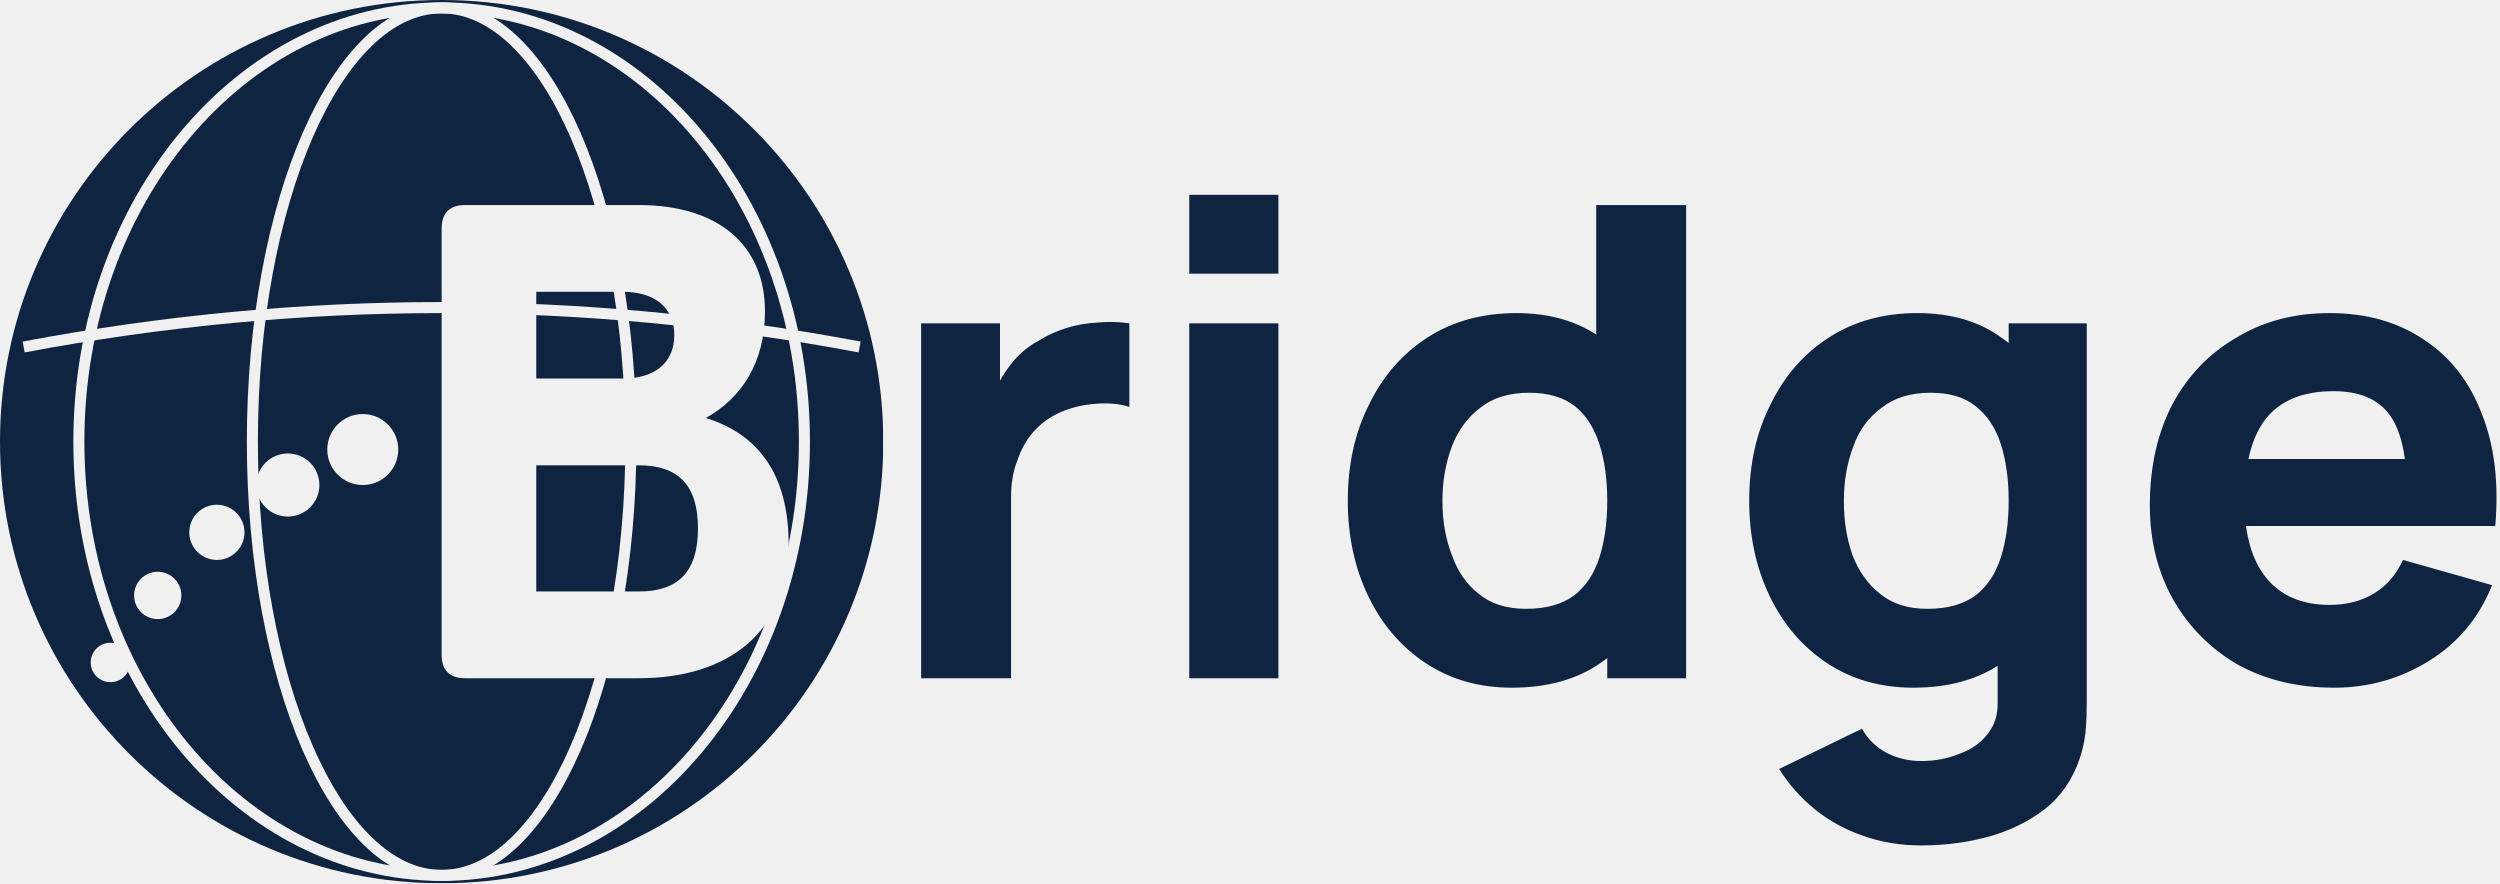
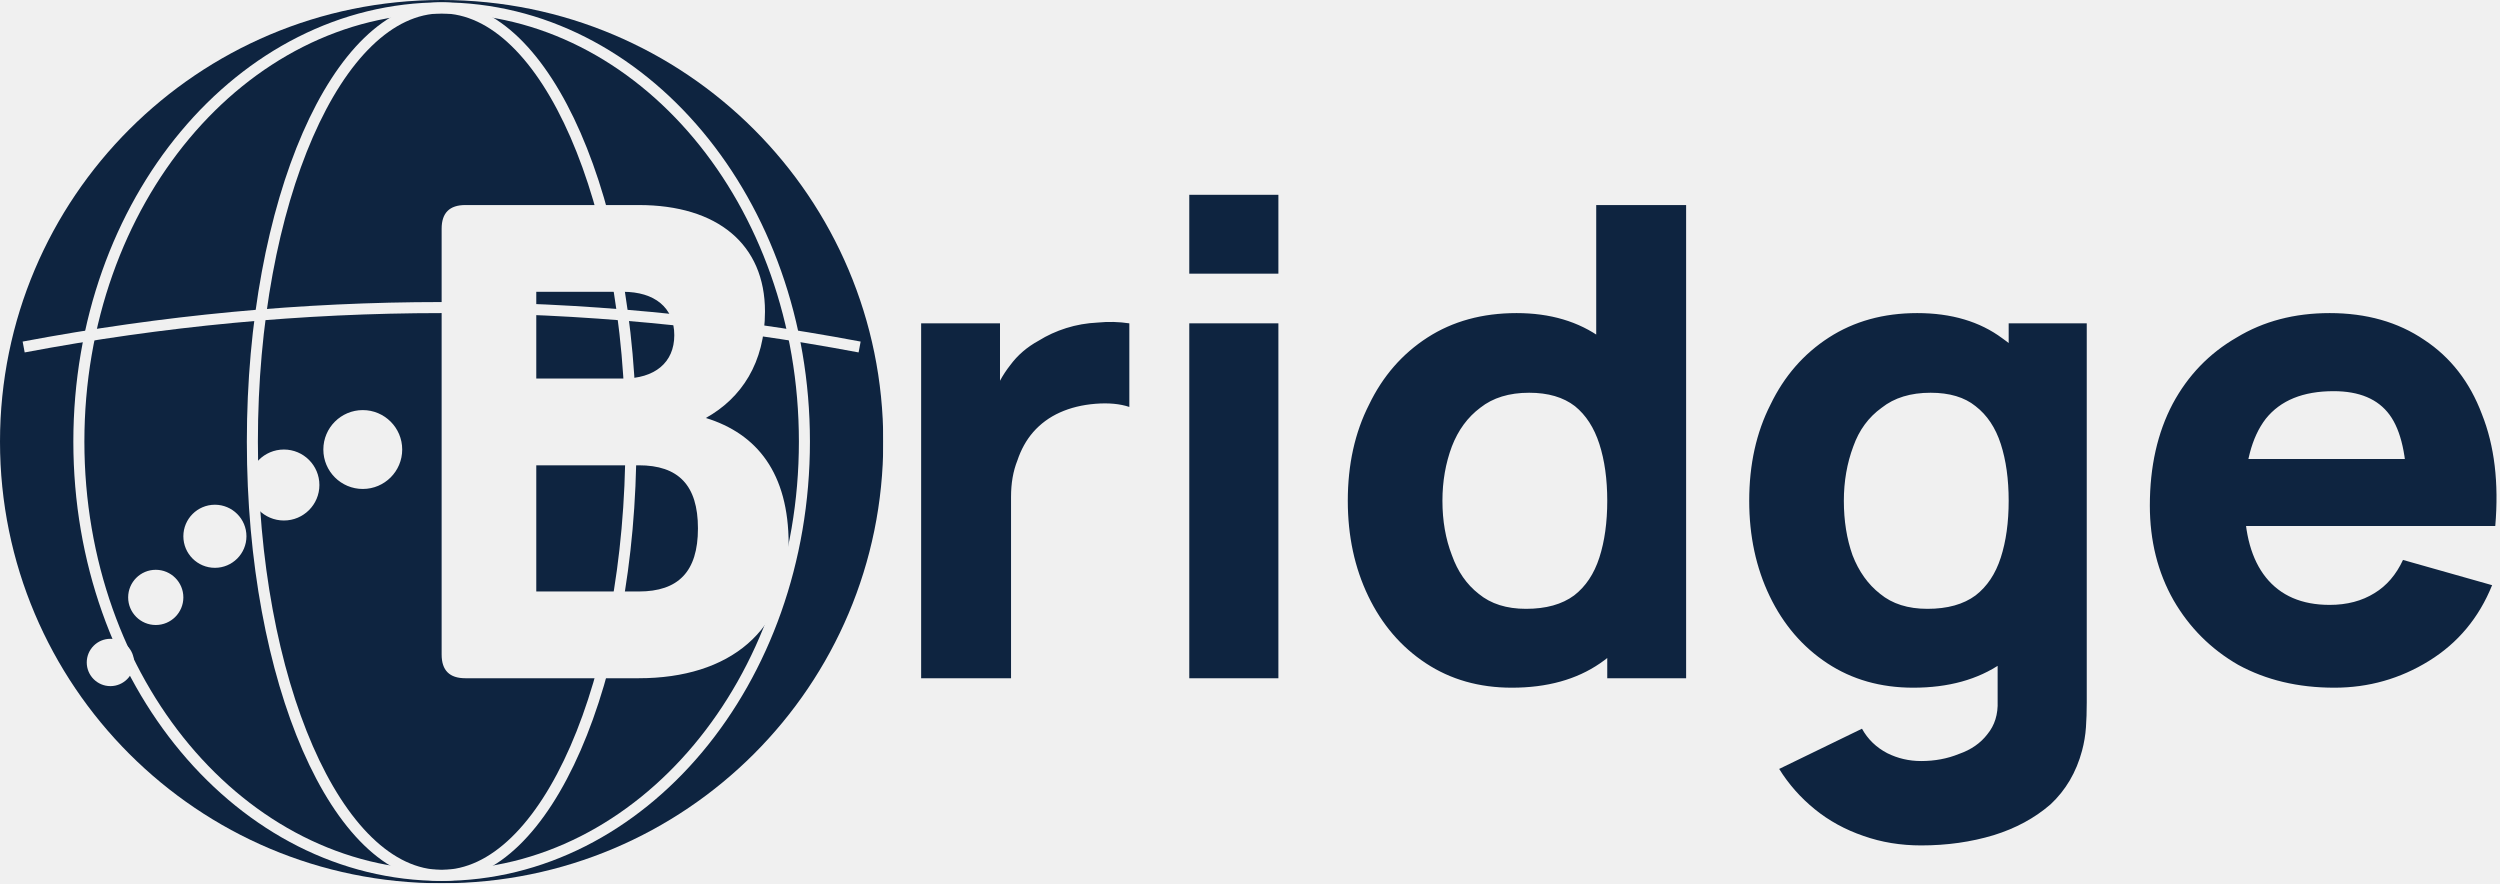
<svg xmlns="http://www.w3.org/2000/svg" aria-label="Bridge" viewBox="0 0 317 112">
  <mask id="a">
    <path fill="#fff" d="M0 0h112v112H0z" />
    <g fill="none" stroke="#000" stroke-width="1.4">
      <ellipse cx="56" cy="56" rx="24" ry="55" />
      <ellipse cx="56" cy="56" rx="46" ry="55" />
      <path d="M3 44q53-10 106 0" />
    </g>
  </mask>
-   <path fill="#0E2440" fill-rule="evenodd" d="M0 56a56 56 0 1 0 112 0A56 56 0 1 0 0 56m56-27q0-3 3-3h22c10 0 16 5 16 13.5 0 6.5-3 11-7.5 13.5C96 55 100 60 100 69c0 11-7.5 17-19 17H59q-3 0-3-3Zm12 8h11c4 0 6.5 2 6.5 5.5S83 48 79 48H68Zm0 22h13c5 0 7.5 2.5 7.5 8S86 75 81 75H68ZM11.5 84a2.5 2.5 0 1 0 5 0 2.5 2.5 0 1 0-5 0m5.5-8.5a3 3 0 1 0 6 0 3 3 0 1 0-6 0m7-8a3.5 3.5 0 1 0 7 0 3.5 3.5 0 1 0-7 0m8.5-6a4 4 0 1 0 8 0 4 4 0 1 0-8 0m9-4.5a4.5 4.5 0 1 0 9 0 4.5 4.5 0 1 0-9 0" mask="url(#a)" />
+   <path fill="#0E2440" fill-rule="evenodd" d="M0 56a56 56 0 1 0 112 0A56 56 0 1 0 0 56m56-27q0-3 3-3h22c10 0 16 5 16 13.5 0 6.5-3 11-7.5 13.5C96 55 100 60 100 69c0 11-7.5 17-19 17H59q-3 0-3-3Zm12 8h11c4 0 6.5 2 6.5 5.5S83 48 79 48H68Zm0 22h13c5 0 7.5 2.5 7.5 8S86 75 81 75H68ZM11 84a3 3 0 1 0 6 0 3 3 0 1 0-6 0m5.25 -8.25a3.5 3.5 0 1 0 7 0 3.5 3.5 0 1 0-7 0m7 -7.75a4 4 0 1 0 8 0 4 4 0 1 0-8 0m8.25 -6.5a4.5 4.5 0 1 0 9 0 4.5 4.5 0 1 0-9 0m9.5 -4.5a5 5 0 1 0 10 0 5 5 0 1 0-10 0" mask="url(#a)" />
  <path fill="#0E2440" d="M116.8 86V41h10v11l-1-1.4q.8-2.4 2.3-4.3 1.4-1.9 3.6-3.1 1.6-1 3.5-1.6t4-.7q2-.2 4 .1v10.6q-1.8-.6-4.3-.4t-4.5 1.1-3.4 2.5q-1.3 1.5-2 3.6-.8 2-.8 4.6v23Zm34-51.3v-10h11.3v10Zm0 51.3V41h11.3v45Zm40.9 1.2q-6.2 0-10.9-3.1t-7.3-8.5-2.6-12.1q0-6.9 2.7-12.2 2.6-5.4 7.4-8.5t11.3-3.1q6.4 0 10.8 3.2 4.3 3.1 6.6 8.5 2.2 5.4 2.2 12.1t-2.2 12.1q-2.3 5.4-6.8 8.5t-11.2 3.1m1.8-10q3.8 0 6.1-1.7 2.2-1.7 3.2-4.8t1-7.2-1-7.2-3.1-4.8q-2.2-1.7-5.8-1.7-3.8 0-6.2 1.9-2.4 1.8-3.6 4.9-1.2 3.2-1.2 6.9 0 3.8 1.2 6.9 1.1 3.1 3.4 4.9 2.3 1.9 6 1.9m10.3 8.8V55.2h-1.4V26h11.4v60Zm39.8 21.2q-3.9 0-7.3-1.2-3.5-1.2-6.2-3.4t-4.5-5.1l10.5-5.1q1.1 2 3.2 3.1 2 1 4.3 1 2.6 0 4.8-.9 2.3-.8 3.6-2.5 1.4-1.7 1.3-4.2V75.8h1.4V41h9.9v48.1q0 1.7-.1 3.1-.1 1.5-.5 3-1.1 4.1-4 6.8-3 2.6-7.2 3.9-4.3 1.3-9.2 1.3m-1-20q-6.2 0-10.9-3.1t-7.3-8.5-2.6-12.1q0-6.9 2.7-12.2 2.6-5.4 7.4-8.5t11.2-3.1q6.5 0 10.8 3.2 4.4 3.1 6.7 8.5 2.2 5.4 2.2 12.1t-2.3 12.1q-2.2 5.4-6.7 8.5t-11.2 3.1m1.8-10q3.8 0 6.1-1.7 2.2-1.7 3.2-4.8t1-7.2-1-7.2-3.2-4.8q-2.1-1.7-5.7-1.7-3.8 0-6.2 1.9-2.5 1.8-3.6 4.9-1.2 3.2-1.2 6.9 0 3.8 1.1 6.9 1.2 3.1 3.5 4.9 2.3 1.9 6 1.9m51.6 10q-6.9 0-12.2-2.9-5.2-3-8.2-8.2-3-5.3-3-12 0-7.4 2.9-12.9 2.9-5.4 8.1-8.4 5.1-3.1 11.8-3.1 7 0 12 3.4 5 3.3 7.3 9.4 2.4 6 1.7 14.2h-11.2v-4.2q0-6.9-2.2-9.9t-7.1-3q-5.8 0-8.6 3.5-2.7 3.5-2.7 10.4 0 6.3 2.7 9.7 2.8 3.5 8.1 3.5 3.3 0 5.7-1.5 2.3-1.4 3.6-4.2l11.3 3.2q-2.5 6.2-8 9.6t-12 3.4m-14.9-20.5v-8.5h29.8v8.5Z" />
</svg>
